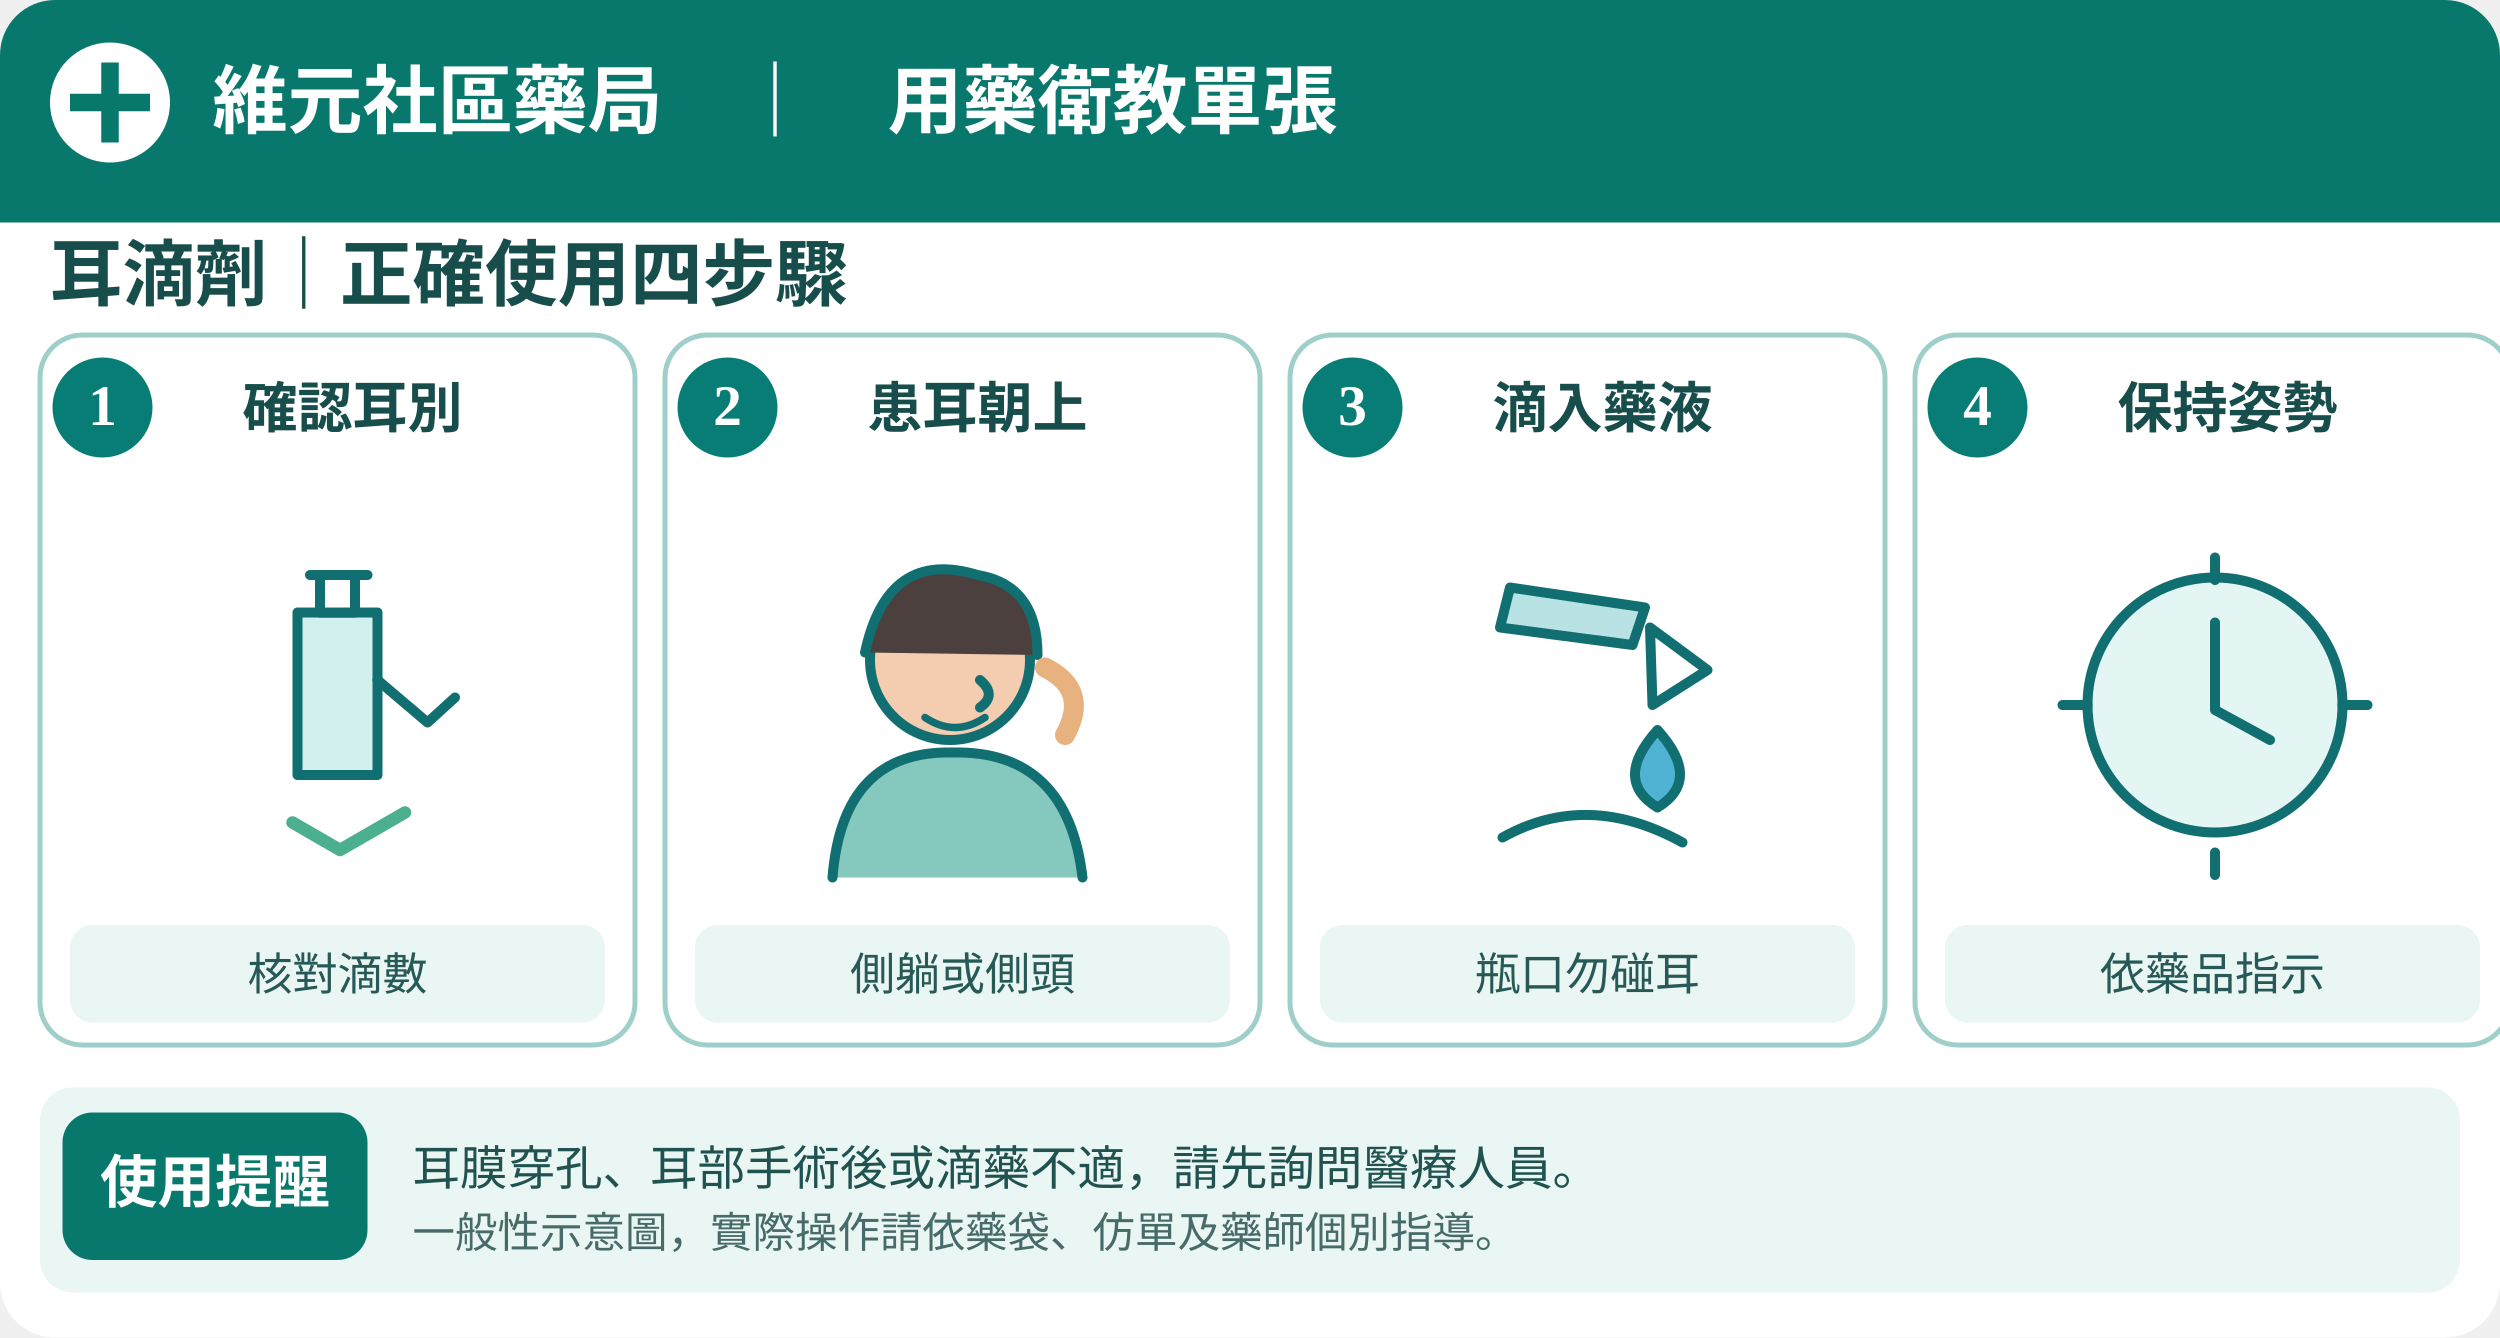
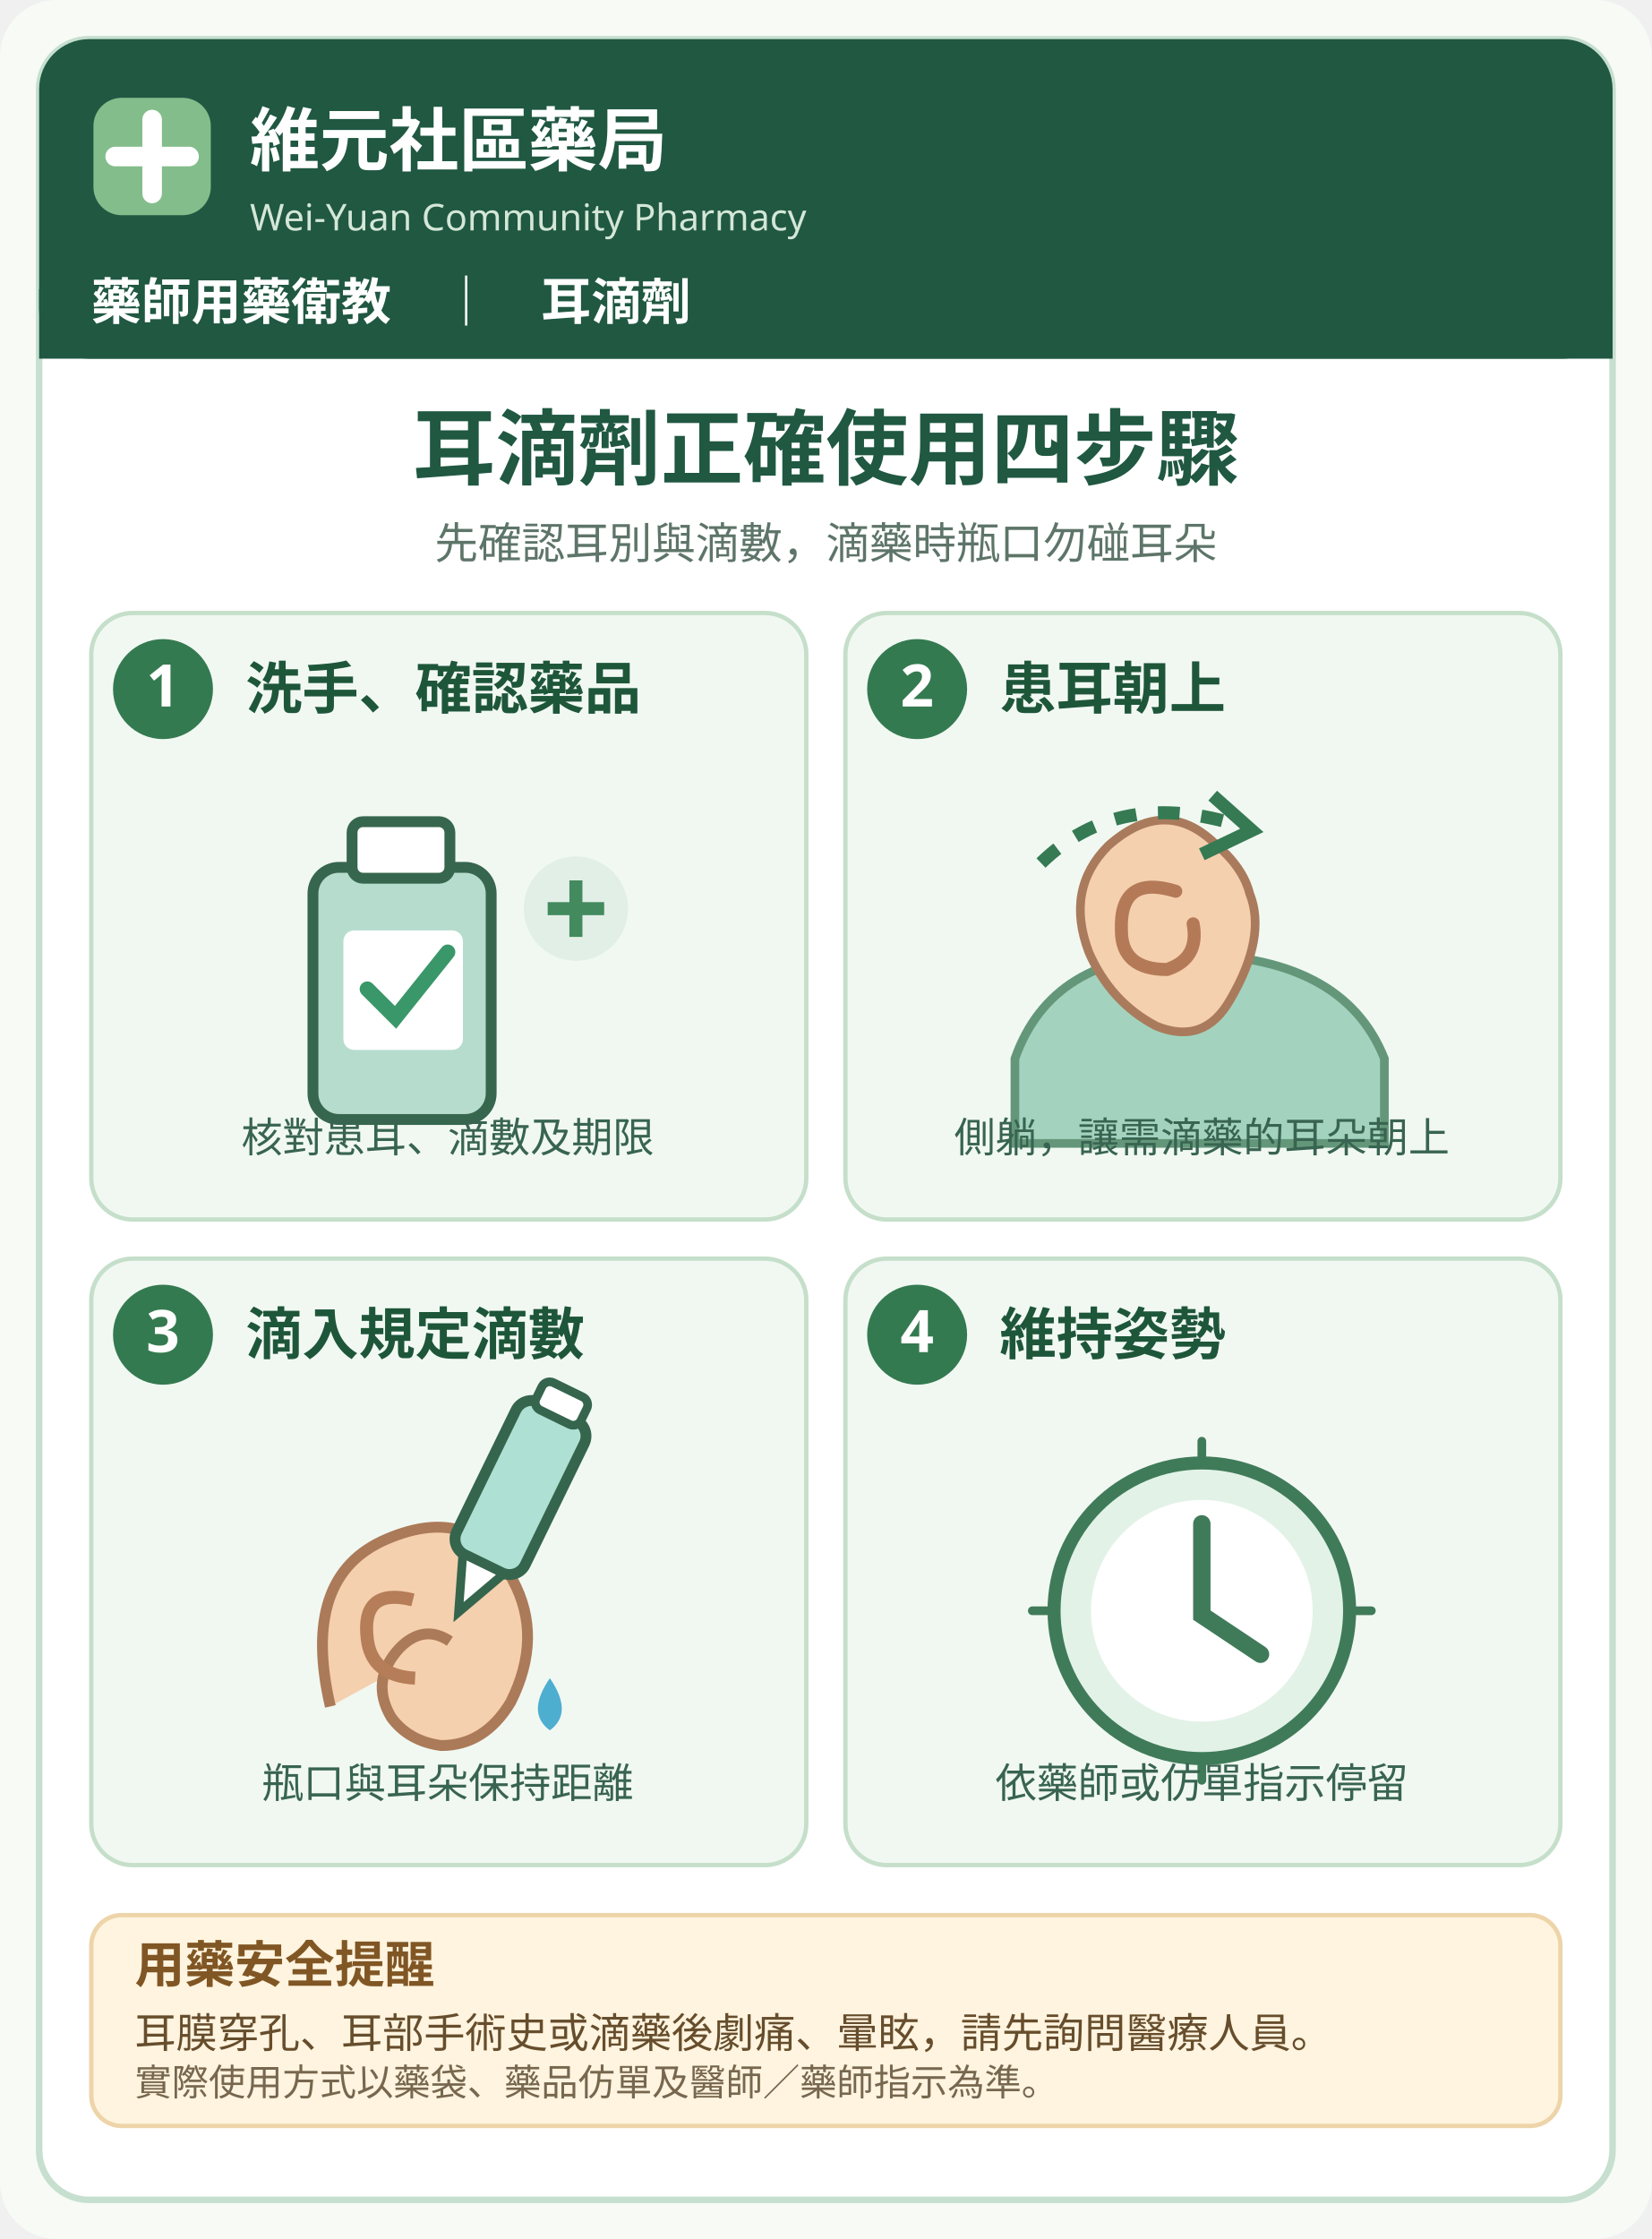
- <svg xmlns="http://www.w3.org/2000/svg" width="1000" height="535" viewBox="0 0 1000 535">
-   <rect width="1000" height="535" rx="22" fill="#fff" />
-   <rect width="1000" height="84" rx="22" fill="#08786d" />
-   <rect y="61" width="1000" height="28" fill="#08786d" />
-   <circle cx="44" cy="41" r="24" fill="white" />
-   <path d="M44 25 V57 M28 41 H60" stroke="#08786d" stroke-width="7" />
-   <text x="85" y="51" font-size="30" font-weight="bold" fill="white">維元社區藥局　｜　用藥衛教單張</text>
-   <text x="20" y="120" font-size="29" font-weight="bold" fill="#174e4b">耳滴劑｜正確使用四步驟</text>
-   <g transform="translate(16 134)">
-     <rect width="238" height="284" rx="17" fill="white" stroke="#9fcfcb" stroke-width="2" />
-     <circle cx="25" cy="29" r="20" fill="#087d75" />
-     <text x="25" y="36" text-anchor="middle" font-size="23" font-weight="bold" fill="white">1</text>
-     <text x="125" y="37" text-anchor="middle" font-size="22" font-weight="bold" fill="#174e4b">確認耳別</text>
-     <g transform="translate(36 54)">
-       <g stroke="#116f72" stroke-width="4" stroke-linejoin="round" stroke-linecap="round">
-         <path d="M67 57 L99 57 L99 122 L67 122Z" fill="#d2f0ed" />
-         <path d="M76 42 H90 V57 H76Z" fill="#fff" />
-         <path d="M72 42 H95" fill="none" />
-         <path d="M99 84 L119 101 L130 91" fill="none" />
-         <path d="M65 141 L84 152 L110 137" fill="none" stroke="#4caf90" stroke-width="5" />
+ <svg xmlns="http://www.w3.org/2000/svg" width="760" height="1030" viewBox="0 0 760 1030">
+   <rect width="760" height="1030" rx="26" fill="#f7faf5" />
+   <rect x="18" y="18" width="724" height="994" rx="23" fill="#fff" stroke="#c6dfcf" stroke-width="3" />
+   <rect x="18" y="18" width="724" height="147" rx="23" fill="#205842" />
+   <path d="M18 133H742V165H18Z" fill="#205842" />
+   <rect x="43" y="45" width="54" height="54" rx="13" fill="#83bd8b" />
+   <path d="M70 55V89M53 72H87" stroke="white" stroke-width="9" stroke-linecap="round" />
+   <text x="115" y="76" font-size="32" font-weight="bold" fill="#fff" font-family="sans-serif">維元社區藥局</text>
+   <text x="115" y="106" font-size="17" fill="#d4e7d7" font-family="sans-serif">Wei-Yuan Community Pharmacy</text>
+   <text x="42" y="147" font-size="23" font-weight="bold" fill="#fff" font-family="sans-serif">藥師用藥衛教　｜　耳滴劑</text>
+   <text x="380" y="220" text-anchor="middle" font-size="38" font-weight="bold" fill="#205842" font-family="sans-serif">耳滴劑正確使用四步驟</text>
+   <text x="380" y="257" text-anchor="middle" font-size="20" fill="#5e7569" font-family="sans-serif">先確認耳別與滴數，滴藥時瓶口勿碰耳朵</text>
+   <g font-family="sans-serif">
+     <rect x="42" y="282" width="329" height="279" rx="19" fill="#f1f8f2" stroke="#c5dfca" stroke-width="2" />
+     <circle cx="75" cy="317" r="23" fill="#347a50" />
+     <text x="75" y="325" text-anchor="middle" fill="white" font-size="27" font-weight="bold">1</text>
+     <text x="113" y="326" font-size="26" font-weight="bold" fill="#1e563a">洗手、確認藥品</text>
+     <g transform="translate(112 347)">
+       <rect x="32" y="52" width="82" height="116" rx="12" fill="#b6dcce" stroke="#37664e" stroke-width="5" />
+       <rect x="50" y="31" width="45" height="26" rx="5" fill="white" stroke="#37664e" stroke-width="5" />
+       <rect x="46" y="81" width="55" height="55" rx="5" fill="white" />
+       <path d="M57 108l13 13 24-30" fill="none" stroke="#399769" stroke-width="7" stroke-linecap="round" />
+       <circle cx="153" cy="71" r="24" fill="#e1efe6" />
+       <path d="M140 71h26M153 58v26" stroke="#438b5f" stroke-width="6" />
+     </g>
+     <text x="206" y="530" font-size="19" text-anchor="middle" fill="#386451">核對患耳、滴數及期限</text>
+     <rect x="389" y="282" width="329" height="279" rx="19" fill="#f1f8f2" stroke="#c5dfca" stroke-width="2" />
+     <circle cx="422" cy="317" r="23" fill="#347a50" />
+     <text x="422" y="325" text-anchor="middle" fill="white" font-size="27" font-weight="bold">2</text>
+     <text x="460" y="326" font-size="26" font-weight="bold" fill="#1e563a">患耳朝上</text>
+     <g transform="translate(454 353)">
+       <path d="M13 134q17-48 78-48 73 0 92 48v39H13Z" fill="#a3d3be" stroke="#64977a" stroke-width="4" />
+       <path d="M105 35q-23-22-49 1-20 20-9 49 10 23 31 34 22 9 34-12 17-29 9-49-3-12-16-23Z" fill="#f5d0ae" stroke="#a97b5c" stroke-width="4" />
+       <path d="M87 57q-26-8-25 18 0 18 21 18 15-5 12-21" fill="none" stroke="#b47a58" stroke-width="6" stroke-linecap="round" />
+       <path d="M25 44q36-35 92-17" fill="none" stroke="#357a52" stroke-width="6" stroke-dasharray="10 10" />
+       <path d="M104 13l18 16-23 11" fill="none" stroke="#357a52" stroke-width="6" />
+     </g>
+     <text x="553" y="530" font-size="19" text-anchor="middle" fill="#386451">側躺，讓需滴藥的耳朵朝上</text>
+     <rect x="42" y="579" width="329" height="279" rx="19" fill="#f1f8f2" stroke="#c5dfca" stroke-width="2" />
+     <circle cx="75" cy="614" r="23" fill="#347a50" />
+     <text x="75" y="622" text-anchor="middle" fill="white" font-size="27" font-weight="bold">3</text>
+     <text x="113" y="623" font-size="26" font-weight="bold" fill="#1e563a">滴入規定滴數</text>
+     <g transform="translate(102 649)">
+       <path d="M50 136q-14-60 26-77 40-17 58 19 14 26-1 56-12 20-32 20-15-2-23-13-10-17 4-32 11-11 23-3" fill="#f5d0ae" stroke="#ab7a59" stroke-width="5" />
+       <path d="M88 87q-24-6-21 18 2 17 22 18" fill="none" stroke="#b57d58" stroke-width="6" />
+       <g transform="rotate(26 133 32)">
+         <rect x="121" y="-6" width="35" height="78" rx="8" fill="#afe0d4" stroke="#35654d" stroke-width="5" />
+         <rect x="127" y="-17" width="23" height="14" rx="4" fill="#fff" stroke="#35654d" stroke-width="4" />
+         <path d="M128 72h21l-11 25Z" fill="#fff" stroke="#35654d" stroke-width="4" />
      </g>
+       <path d="M151 123q-11 16 0 24 11-8 0-24Z" fill="#4eaed0" />
    </g>
-     <rect x="12" y="236" width="214" height="39" rx="9" fill="#eaf6f3" />
-     <text x="119" y="262" text-anchor="middle" font-size="18" fill="#275a56">核對滴數</text>
+     <text x="206" y="827" font-size="19" text-anchor="middle" fill="#386451">瓶口與耳朵保持距離</text>
+     <rect x="389" y="579" width="329" height="279" rx="19" fill="#f1f8f2" stroke="#c5dfca" stroke-width="2" />
+     <circle cx="422" cy="614" r="23" fill="#347a50" />
+     <text x="422" y="622" text-anchor="middle" fill="white" font-size="27" font-weight="bold">4</text>
+     <text x="460" y="623" font-size="26" font-weight="bold" fill="#1e563a">維持姿勢</text>
+     <g transform="translate(473 659)">
+       <circle cx="80" cy="82" r="68" fill="#e2f2e7" stroke="#407b59" stroke-width="6" />
+       <circle cx="80" cy="82" r="51" fill="white" />
+       <path d="M80 42v42l27 18" stroke="#407b59" stroke-width="8" stroke-linecap="round" fill="none" />
+       <path d="M80 14V4M80 160v-10M12 82H2M158 82h-10" stroke="#407b59" stroke-width="4" stroke-linecap="round" />
+     </g>
+     <text x="553" y="827" font-size="19" text-anchor="middle" fill="#386451">依藥師或仿單指示停留</text>
  </g>
-   <g transform="translate(266 134)">
-     <rect width="238" height="284" rx="17" fill="white" stroke="#9fcfcb" stroke-width="2" />
-     <circle cx="25" cy="29" r="20" fill="#087d75" />
-     <text x="25" y="36" text-anchor="middle" font-size="23" font-weight="bold" fill="white">2</text>
-     <text x="125" y="37" text-anchor="middle" font-size="22" font-weight="bold" fill="#174e4b">患耳朝上</text>
-     <g transform="translate(36 54)">
-       <g stroke="#116f72" stroke-width="4" stroke-linejoin="round" stroke-linecap="round">
-         <circle cx="78" cy="76" r="32" fill="#f4ccb0" />
-         <path d="M44 73 Q53 31 89 42 Q113 46 113 74" fill="#4b403e" />
-         <path d="M31 163 Q35 112 79 113 Q125 112 131 163" fill="#84c8be" />
-         <path d="M90 84 q7 6 0 11" fill="none" />
-         <path d="M68 99 q12 8 24 0" fill="none" stroke-width="3" />
-         <path d="M116 79 q18 9 8 27" fill="none" stroke="#e8b27e" stroke-width="8" />
-       </g>
-     </g>
-     <rect x="12" y="236" width="214" height="39" rx="9" fill="#eaf6f3" />
-     <text x="119" y="262" text-anchor="middle" font-size="18" fill="#275a56">側躺或側頭</text>
-   </g>
-   <g transform="translate(516 134)">
-     <rect width="238" height="284" rx="17" fill="white" stroke="#9fcfcb" stroke-width="2" />
-     <circle cx="25" cy="29" r="20" fill="#087d75" />
-     <text x="25" y="36" text-anchor="middle" font-size="23" font-weight="bold" fill="white">3</text>
-     <text x="125" y="37" text-anchor="middle" font-size="22" font-weight="bold" fill="#174e4b">滴入藥液</text>
-     <g transform="translate(36 54)">
-       <g stroke="#116f72" stroke-width="4" stroke-linejoin="round" stroke-linecap="round">
-         <path d="M52 47 L106 55 L101 70 L48 63Z" fill="#b9e2e4" />
-         <path d="M108 63 L131 80 L109 94Z" fill="#fff" />
-         <path d="M111 104 q-18 20 0 31 q18-11 0-31Z" fill="#50b3d3" />
-         <path d="M49 147 q34-19 72 2" fill="none" />
-       </g>
-     </g>
-     <rect x="12" y="236" width="214" height="39" rx="9" fill="#eaf6f3" />
-     <text x="119" y="262" text-anchor="middle" font-size="18" fill="#275a56">瓶口勿碰耳</text>
-   </g>
-   <g transform="translate(766 134)">
-     <rect width="238" height="284" rx="17" fill="white" stroke="#9fcfcb" stroke-width="2" />
-     <circle cx="25" cy="29" r="20" fill="#087d75" />
-     <text x="25" y="36" text-anchor="middle" font-size="23" font-weight="bold" fill="white">4</text>
-     <text x="125" y="37" text-anchor="middle" font-size="22" font-weight="bold" fill="#174e4b">保持姿勢</text>
-     <g transform="translate(36 54)">
-       <g stroke="#116f72" stroke-width="4" stroke-linejoin="round" stroke-linecap="round">
-         <circle cx="84" cy="94" r="51" fill="#e4f6f4" />
-         <path d="M84 61 V96 L106 108" fill="none" />
-         <path d="M84 44 V35 M84 153 V162 M33 94 H23 M135 94 H145" fill="none" />
-       </g>
-     </g>
-     <rect x="12" y="236" width="214" height="39" rx="9" fill="#eaf6f3" />
-     <text x="119" y="262" text-anchor="middle" font-size="18" fill="#275a56">依藥品指示</text>
-   </g>
-   <rect x="16" y="435" width="968" height="82" rx="13" fill="#eaf6f3" />
-   <rect x="25" y="445" width="122" height="59" rx="12" fill="#08786d" />
-   <text x="86" y="481" font-size="23" font-weight="bold" text-anchor="middle" fill="white">使用提醒</text>
-   <text x="165" y="474" font-size="19" fill="#20534f">耳膜穿孔、耳部手術後或滴藥不適，請先詢問醫療人員。</text>
-   <text x="165" y="499" font-size="17" fill="#476b68">一般性示意圖，實際操作請依藥袋、仿單及藥師個別指導。</text>
+   <rect x="42" y="881" width="676" height="97" rx="14" fill="#fff4df" stroke="#edd4a9" stroke-width="2" />
+   <text x="62" y="912" font-size="23" font-family="sans-serif" font-weight="bold" fill="#805624">用藥安全提醒</text>
+   <text x="62" y="942" font-size="19" font-family="sans-serif" fill="#664d2c">耳膜穿孔、耳部手術史或滴藥後劇痛、暈眩，請先詢問醫療人員。</text>
+   <text x="62" y="964" font-size="17" font-family="sans-serif" fill="#77674f">實際使用方式以藥袋、藥品仿單及醫師／藥師指示為準。</text>
</svg>
